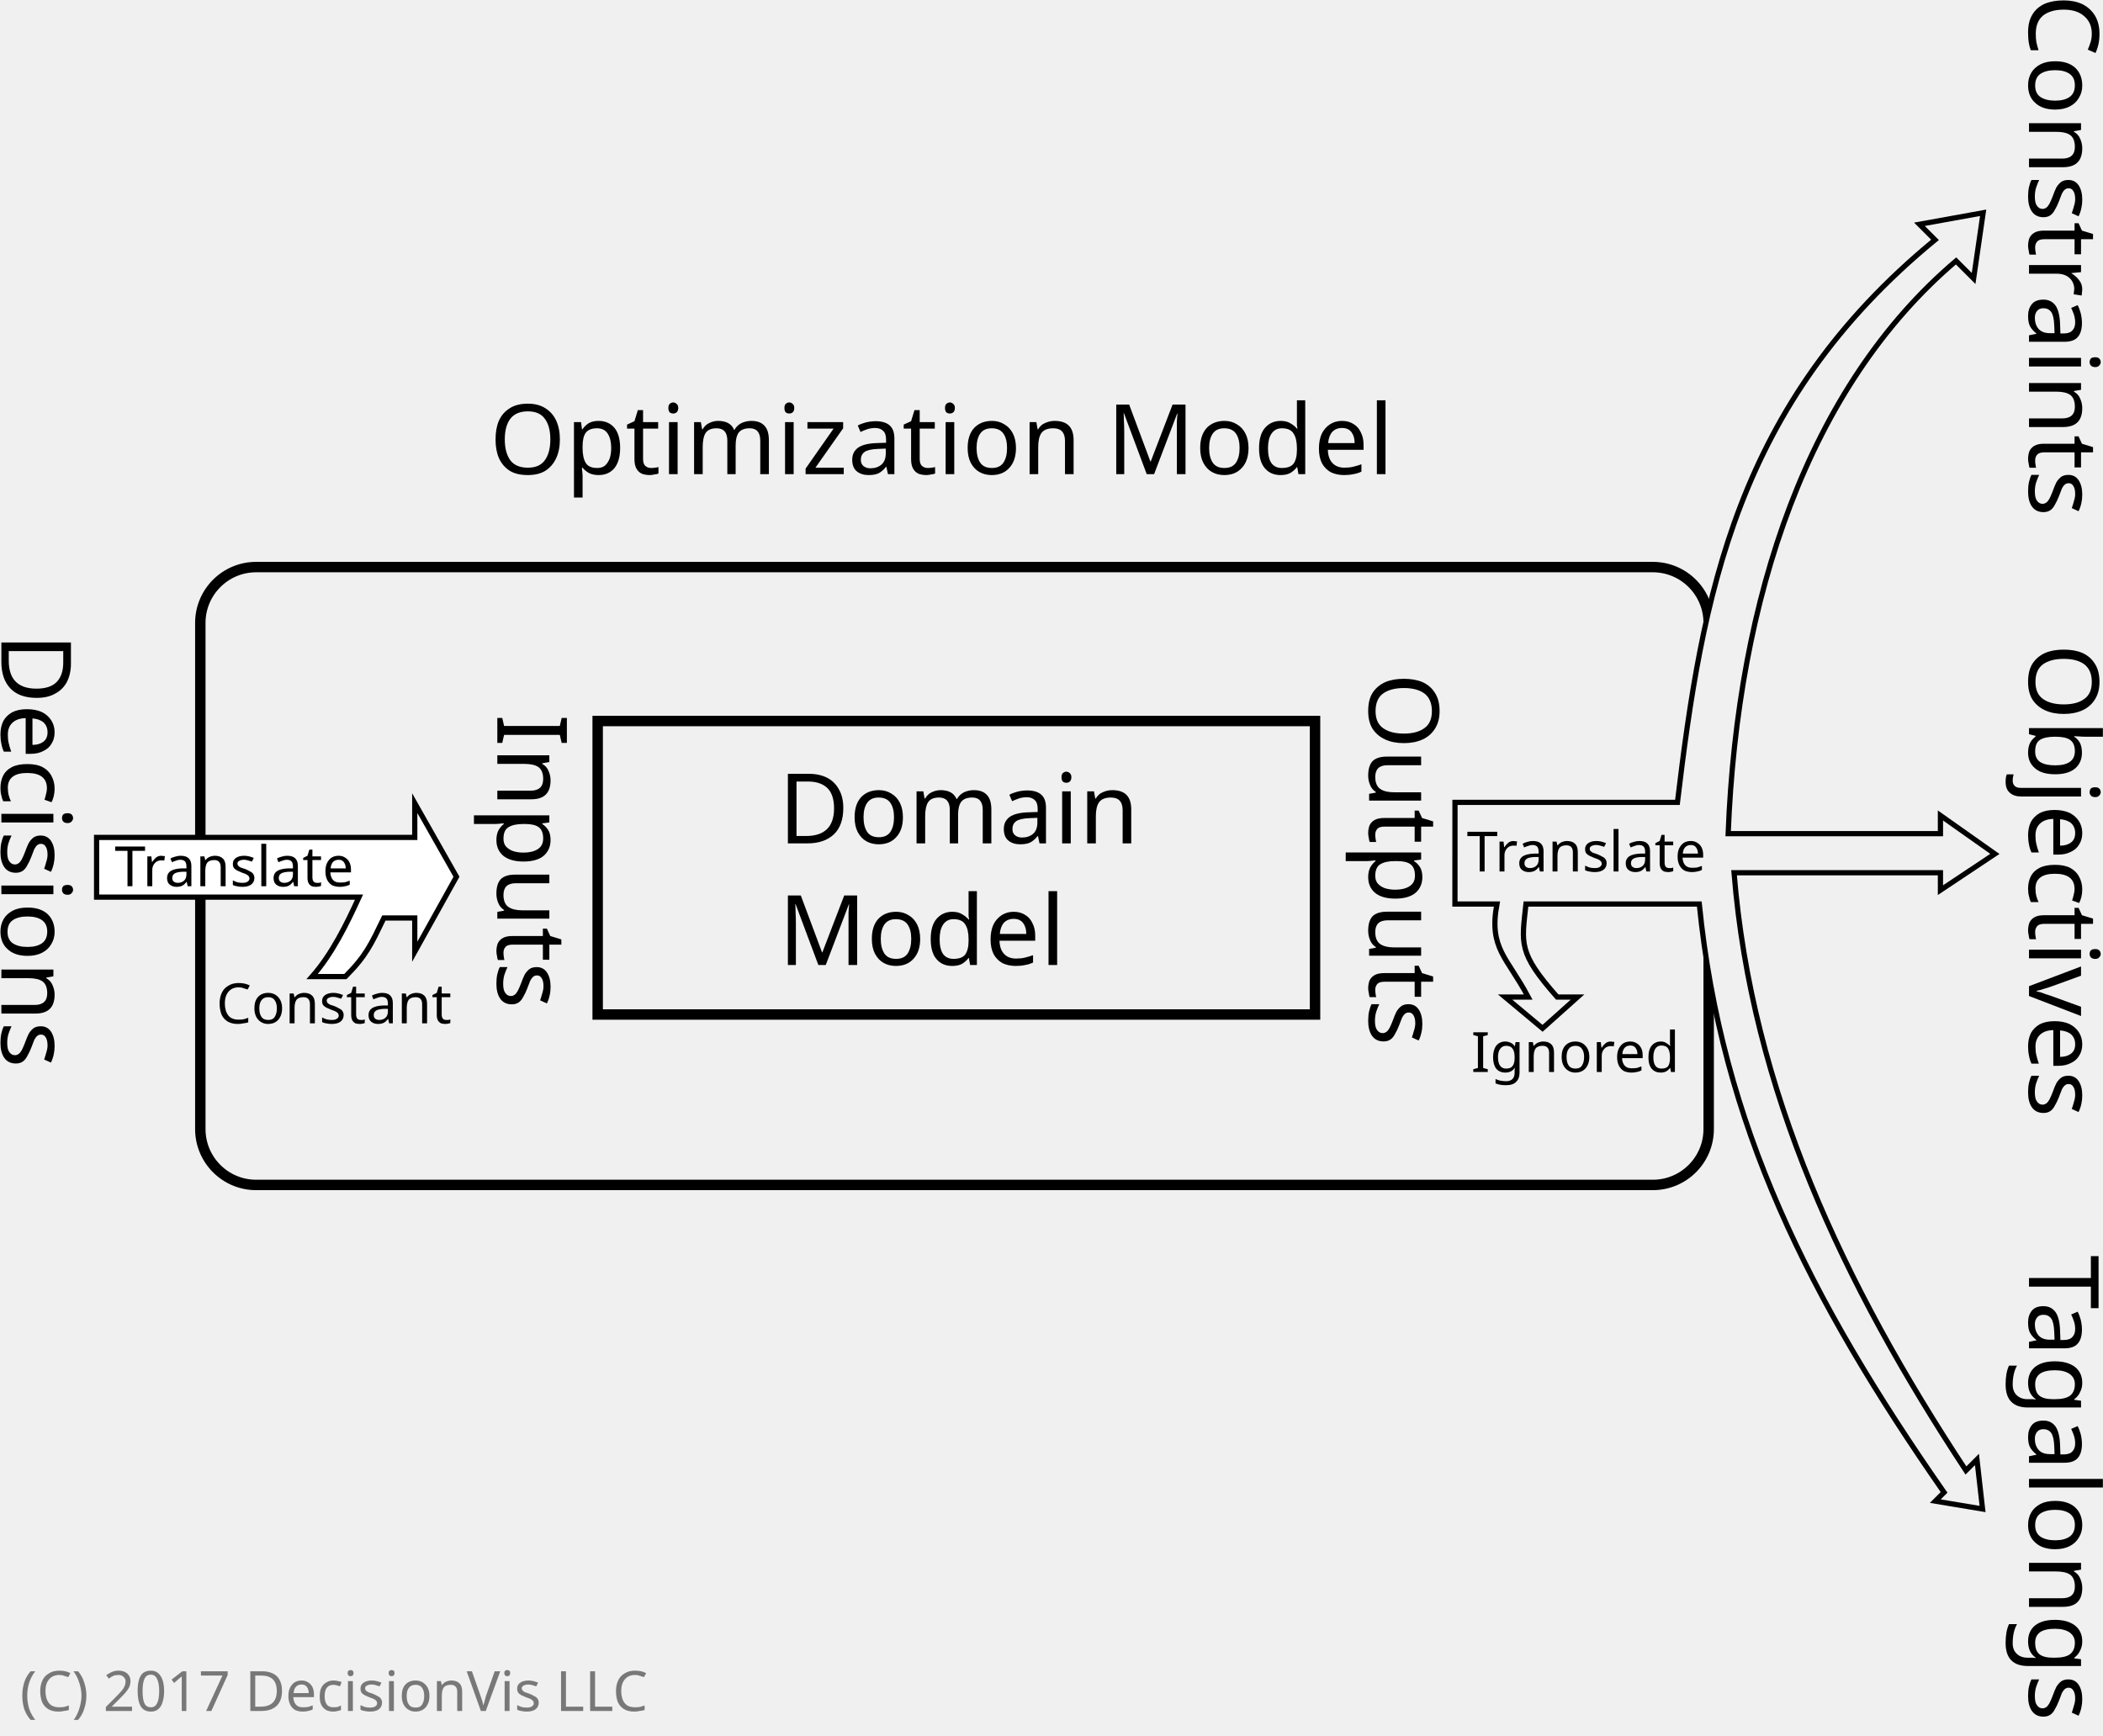
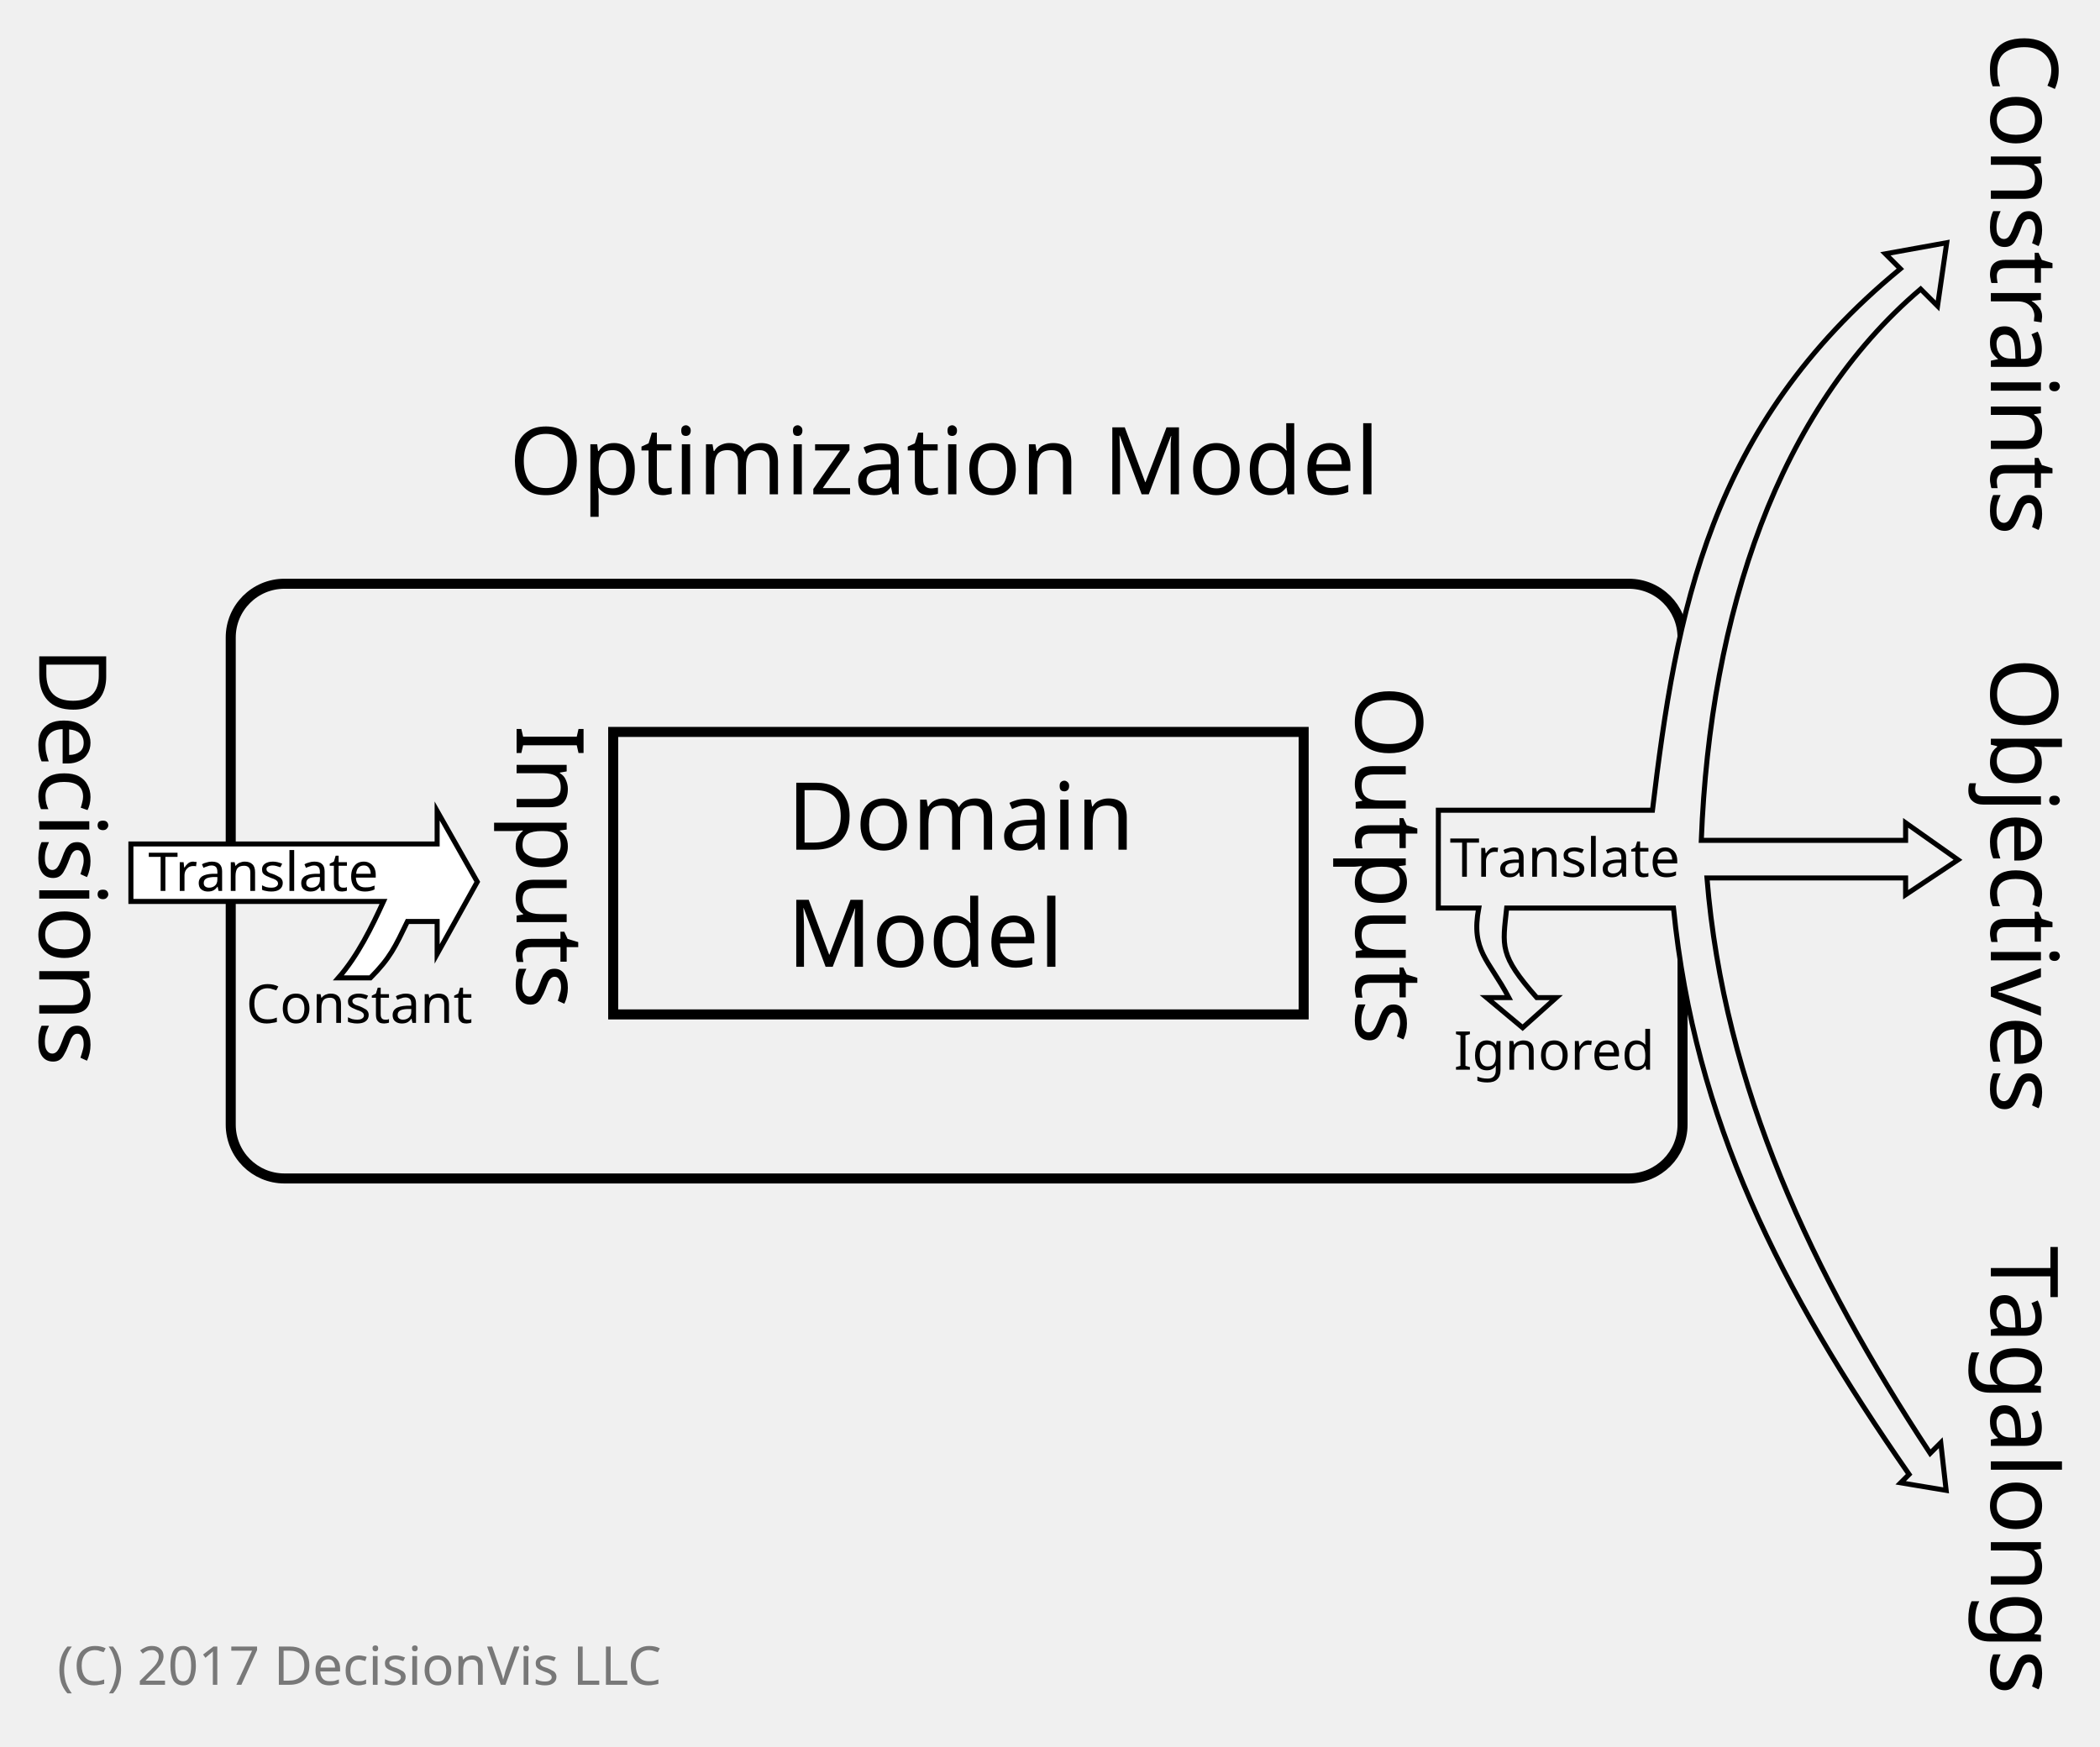
- <svg xmlns="http://www.w3.org/2000/svg" width="10.675cm" height="8.811cm" viewBox="0 0 106.751 88.113" version="1.1" id="svg8">
+ <svg xmlns="http://www.w3.org/2000/svg" width="11.075cm" height="9.211cm" viewBox="0 0 110.751 92.113" version="1.1" id="svg8">
  <defs id="defs2" />
-   <g id="layer1" transform="translate(12.56435,-229.807)">
+   <g id="layer1" transform="translate(14.56435,-227.807)">
    <rect style="fill:#f0f0f0;fill-opacity:1;stroke:#000000;stroke-width:0.529;stroke-miterlimit:4;stroke-dasharray:none;stroke-dashoffset:0;stroke-opacity:1" id="rect4487" width="76.568" height="31.369" x="-74.171" y="-289.966" transform="scale(-1)" ry="2.835" />
    <rect style="fill:#f0f0f0;fill-opacity:1;stroke:#000000;stroke-width:0.529;stroke-miterlimit:4;stroke-dasharray:none;stroke-dashoffset:0;stroke-opacity:1" id="rect4485" width="36.415" height="14.9" x="-54.189" y="-281.313" transform="scale(-1)" />
    <text xml:space="preserve" style="font-style:normal;font-variant:normal;font-weight:normal;font-stretch:normal;font-size:4.939px;line-height:125%;font-family:sans-serif;-inkscape-font-specification:'sans-serif, Normal';font-variant-ligatures:normal;font-variant-caps:normal;font-variant-numeric:normal;font-feature-settings:normal;text-align:start;letter-spacing:0px;word-spacing:0px;writing-mode:lr-tb;text-anchor:start;fill:#000000;fill-opacity:1;stroke:none;stroke-width:0.265px;stroke-linecap:butt;stroke-linejoin:miter;stroke-opacity:1" x="266.055" y="-12.68" id="text4491" transform="rotate(90)">
      <tspan id="tspan4489" x="266.055" y="-12.68" style="font-style:normal;font-variant:normal;font-weight:normal;font-stretch:normal;font-size:4.939px;font-family:sans-serif;-inkscape-font-specification:'sans-serif, Normal';font-variant-ligatures:normal;font-variant-caps:normal;font-variant-numeric:normal;font-feature-settings:normal;text-align:start;writing-mode:lr-tb;text-anchor:start;stroke-width:0.265px">Inputs</tspan>
    </text>
    <text xml:space="preserve" style="font-style:normal;font-variant:normal;font-weight:normal;font-stretch:normal;font-size:4.939px;line-height:125%;font-family:sans-serif;-inkscape-font-specification:'sans-serif, Normal';font-variant-ligatures:normal;font-variant-caps:normal;font-variant-numeric:normal;font-feature-settings:normal;text-align:start;letter-spacing:0px;word-spacing:0px;writing-mode:lr-tb;text-anchor:start;fill:#000000;fill-opacity:1;stroke:none;stroke-width:0.265px;stroke-linecap:butt;stroke-linejoin:miter;stroke-opacity:1" x="263.974" y="-56.936" id="text4495" transform="rotate(90)">
      <tspan id="tspan4493" x="263.974" y="-56.936" style="font-style:normal;font-variant:normal;font-weight:normal;font-stretch:normal;font-size:4.939px;font-family:sans-serif;-inkscape-font-specification:'sans-serif, Normal';font-variant-ligatures:normal;font-variant-caps:normal;font-variant-numeric:normal;font-feature-settings:normal;text-align:start;writing-mode:lr-tb;text-anchor:start;stroke-width:0.265px">Outputs</tspan>
    </text>
    <text xml:space="preserve" style="font-style:normal;font-variant:normal;font-weight:normal;font-stretch:normal;font-size:4.939px;line-height:125%;font-family:sans-serif;-inkscape-font-specification:'sans-serif, Normal';font-variant-ligatures:normal;font-variant-caps:normal;font-variant-numeric:normal;font-feature-settings:normal;text-align:start;letter-spacing:0px;word-spacing:0px;writing-mode:lr-tb;text-anchor:start;fill:#000000;fill-opacity:1;stroke:none;stroke-width:0.265px;stroke-linecap:butt;stroke-linejoin:miter;stroke-opacity:1" x="26.944" y="272.624" id="text4499">
      <tspan id="tspan4497" x="26.944" y="272.624" style="stroke-width:0.265px">Domain</tspan>
      <tspan x="26.944" y="278.798" style="stroke-width:0.265px" id="tspan4518">Model</tspan>
    </text>
    <text xml:space="preserve" style="font-style:normal;font-variant:normal;font-weight:normal;font-stretch:normal;font-size:4.939px;line-height:125%;font-family:sans-serif;-inkscape-font-specification:'sans-serif, Normal';font-variant-ligatures:normal;font-variant-caps:normal;font-variant-numeric:normal;font-feature-settings:normal;text-align:start;letter-spacing:0px;word-spacing:0px;writing-mode:lr-tb;text-anchor:start;fill:#000000;fill-opacity:1;stroke:none;stroke-width:0.265px;stroke-linecap:butt;stroke-linejoin:miter;stroke-opacity:1" x="12.294" y="253.879" id="text4503">
      <tspan id="tspan4501" x="12.294" y="253.879" style="stroke-width:0.265px">Optimization Model</tspan>
    </text>
    <text xml:space="preserve" style="font-style:normal;font-variant:normal;font-weight:normal;font-stretch:normal;font-size:4.939px;line-height:125%;font-family:sans-serif;-inkscape-font-specification:'sans-serif, Normal';font-variant-ligatures:normal;font-variant-caps:normal;font-variant-numeric:normal;font-feature-settings:normal;text-align:start;letter-spacing:0px;word-spacing:0px;writing-mode:lr-tb;text-anchor:start;fill:#000000;fill-opacity:1;stroke:none;stroke-width:0.265px;stroke-linecap:butt;stroke-linejoin:miter;stroke-opacity:1" x="261.941" y="12.494" id="text4491-3" transform="rotate(90)">
      <tspan id="tspan4489-7" x="261.941" y="12.494" style="font-style:normal;font-variant:normal;font-weight:normal;font-stretch:normal;font-size:4.939px;font-family:sans-serif;-inkscape-font-specification:'sans-serif, Normal';font-variant-ligatures:normal;font-variant-caps:normal;font-variant-numeric:normal;font-feature-settings:normal;text-align:start;writing-mode:lr-tb;text-anchor:start;stroke-width:0.265px">Decisions</tspan>
    </text>
    <g id="g4573" transform="translate(23.28334,1.920944)">
      <text transform="rotate(90)" id="text4495-9" y="-67.151" x="260.571" style="font-style:normal;font-variant:normal;font-weight:normal;font-stretch:normal;font-size:4.939px;line-height:125%;font-family:sans-serif;-inkscape-font-specification:'sans-serif, Normal';font-variant-ligatures:normal;font-variant-caps:normal;font-variant-numeric:normal;font-feature-settings:normal;text-align:start;letter-spacing:0px;word-spacing:0px;writing-mode:lr-tb;text-anchor:start;fill:#000000;fill-opacity:1;stroke:none;stroke-width:0.265px;stroke-linecap:butt;stroke-linejoin:miter;stroke-opacity:1" xml:space="preserve">
        <tspan style="font-style:normal;font-variant:normal;font-weight:normal;font-stretch:normal;font-size:4.939px;font-family:sans-serif;-inkscape-font-specification:'sans-serif, Normal';font-variant-ligatures:normal;font-variant-caps:normal;font-variant-numeric:normal;font-feature-settings:normal;text-align:start;writing-mode:lr-tb;text-anchor:start;stroke-width:0.265px" y="-67.151" x="260.571" id="tspan4493-8">Objectives</tspan>
      </text>
      <text transform="rotate(90)" id="text4495-6" y="-67.151" x="227.609" style="font-style:normal;font-variant:normal;font-weight:normal;font-stretch:normal;font-size:4.939px;line-height:125%;font-family:sans-serif;-inkscape-font-specification:'sans-serif, Normal';font-variant-ligatures:normal;font-variant-caps:normal;font-variant-numeric:normal;font-feature-settings:normal;text-align:start;letter-spacing:0px;word-spacing:0px;writing-mode:lr-tb;text-anchor:start;fill:#000000;fill-opacity:1;stroke:none;stroke-width:0.265px;stroke-linecap:butt;stroke-linejoin:miter;stroke-opacity:1" xml:space="preserve">
        <tspan style="font-style:normal;font-variant:normal;font-weight:normal;font-stretch:normal;font-size:4.939px;font-family:sans-serif;-inkscape-font-specification:'sans-serif, Normal';font-variant-ligatures:normal;font-variant-caps:normal;font-variant-numeric:normal;font-feature-settings:normal;text-align:start;writing-mode:lr-tb;text-anchor:start;stroke-width:0.265px" y="-67.151" x="227.609" id="tspan4493-7">Constraints</tspan>
      </text>
      <text transform="rotate(90)" id="text4495-0" y="-67.151" x="291.615" style="font-style:normal;font-variant:normal;font-weight:normal;font-stretch:normal;font-size:4.939px;line-height:125%;font-family:sans-serif;-inkscape-font-specification:'sans-serif, Normal';font-variant-ligatures:normal;font-variant-caps:normal;font-variant-numeric:normal;font-feature-settings:normal;text-align:start;letter-spacing:0px;word-spacing:0px;writing-mode:lr-tb;text-anchor:start;fill:#000000;fill-opacity:1;stroke:none;stroke-width:0.265px;stroke-linecap:butt;stroke-linejoin:miter;stroke-opacity:1" xml:space="preserve">
        <tspan style="font-style:normal;font-variant:normal;font-weight:normal;font-stretch:normal;font-size:4.939px;font-family:sans-serif;-inkscape-font-specification:'sans-serif, Normal';font-variant-ligatures:normal;font-variant-caps:normal;font-variant-numeric:normal;font-feature-settings:normal;text-align:start;writing-mode:lr-tb;text-anchor:start;stroke-width:0.265px" y="-67.151" x="291.615" id="tspan4493-4">Tagalongs</tspan>
      </text>
    </g>
    <g id="g4606" transform="translate(-1.058333,2.116667)">
      <path id="path4577" d="M -6.604,270.206 H 9.547 v -1.739 l 2.117,3.736 -2.117,3.805 v -1.712 H 7.98 c -0.651,1.344 -0.901,1.914 -1.954,2.974 h -1.687 c 1.018,-1.155 1.763,-2.688 2.379,-4.033 H -6.604 Z" style="fill:#ffffff;fill-opacity:1;fill-rule:evenodd;stroke:#000000;stroke-width:0.265px;stroke-linecap:butt;stroke-linejoin:miter;stroke-opacity:1" />
      <text id="text4581" y="272.684" x="-5.69" style="font-style:normal;font-variant:normal;font-weight:normal;font-stretch:normal;font-size:4.939px;line-height:125%;font-family:sans-serif;-inkscape-font-specification:'sans-serif, Normal';font-variant-ligatures:normal;font-variant-caps:normal;font-variant-numeric:normal;font-feature-settings:normal;text-align:start;letter-spacing:0px;word-spacing:0px;writing-mode:lr-tb;text-anchor:start;fill:#000000;fill-opacity:1;stroke:none;stroke-width:0.265px;stroke-linecap:butt;stroke-linejoin:miter;stroke-opacity:1" xml:space="preserve">
        <tspan style="font-size:2.822px;stroke-width:0.265px" y="272.684" x="-5.69" id="tspan4579">Translate</tspan>
      </text>
      <text id="text4581-8" y="279.644" x="-0.533" style="font-style:normal;font-variant:normal;font-weight:normal;font-stretch:normal;font-size:4.939px;line-height:125%;font-family:sans-serif;-inkscape-font-specification:'sans-serif, Normal';font-variant-ligatures:normal;font-variant-caps:normal;font-variant-numeric:normal;font-feature-settings:normal;text-align:start;letter-spacing:0px;word-spacing:0px;writing-mode:lr-tb;text-anchor:start;fill:#000000;fill-opacity:1;stroke:none;stroke-width:0.265px;stroke-linecap:butt;stroke-linejoin:miter;stroke-opacity:1" xml:space="preserve">
        <tspan style="font-size:2.822px;stroke-width:0.265px" y="279.644" x="-0.533" id="tspan4579-4">Constant</tspan>
      </text>
    </g>
    <path style="fill:#f0f0f0;fill-opacity:1;fill-rule:evenodd;stroke:#000000;stroke-width:0.265px;stroke-linecap:butt;stroke-linejoin:miter;stroke-opacity:1" d="m 61.293,270.544 h 11.292 c 1.252,-10.455 2.962,-20.251 13.075,-28.56 l -0.79,-0.79 3.234,-0.584 -0.484,3.335 -0.891,-0.891 c -7.501,6.372 -11.102,17.092 -11.569,29.078 l 10.776,1e-5 v -0.924 l 2.763,1.951 -2.763,1.841 v -0.885 h -10.477 c 0.889,11.026 5.559,20.918 11.772,30.348 l 0.559,-0.559 0.284,2.514 -2.398,-0.4 0.444,-0.444 c -6.825,-9.812 -11.298,-18.634 -12.426,-29.871 h -8.798 c -0.213,2.021 -0.414,2.456 1.587,4.724 h 1.03 l -1.775,1.587 -1.9,-1.587 h 1.172 c -1.062,-2.015 -2.011,-2.461 -1.587,-4.724 h -2.132 z" id="path4608" />
    <text id="text4581-8-9" y="284.231" x="62.113" style="font-style:normal;font-variant:normal;font-weight:normal;font-stretch:normal;font-size:4.939px;line-height:125%;font-family:sans-serif;-inkscape-font-specification:'sans-serif, Normal';font-variant-ligatures:normal;font-variant-caps:normal;font-variant-numeric:normal;font-feature-settings:normal;text-align:start;letter-spacing:0px;word-spacing:0px;writing-mode:lr-tb;text-anchor:start;fill:#000000;fill-opacity:1;stroke:none;stroke-width:0.265px;stroke-linecap:butt;stroke-linejoin:miter;stroke-opacity:1" xml:space="preserve">
      <tspan style="font-size:2.822px;stroke-width:0.265px" y="284.231" x="62.113" id="tspan4579-4-3">Ignored</tspan>
    </text>
    <text id="text4581-1" y="274.051" x="61.891" style="font-style:normal;font-variant:normal;font-weight:normal;font-stretch:normal;font-size:4.939px;line-height:125%;font-family:sans-serif;-inkscape-font-specification:'sans-serif, Normal';font-variant-ligatures:normal;font-variant-caps:normal;font-variant-numeric:normal;font-feature-settings:normal;text-align:start;letter-spacing:0px;word-spacing:0px;writing-mode:lr-tb;text-anchor:start;fill:#000000;fill-opacity:1;stroke:none;stroke-width:0.265px;stroke-linecap:butt;stroke-linejoin:miter;stroke-opacity:1" xml:space="preserve">
      <tspan style="font-size:2.822px;stroke-width:0.265px" y="274.051" x="61.891" id="tspan4579-48">Translate</tspan>
    </text>
    <text xml:space="preserve" style="font-style:normal;font-variant:normal;font-weight:normal;font-stretch:normal;font-size:2.822px;line-height:125%;font-family:sans-serif;-inkscape-font-specification:'sans-serif, Normal';font-variant-ligatures:normal;font-variant-caps:normal;font-variant-numeric:normal;font-feature-settings:normal;text-align:start;letter-spacing:0px;word-spacing:0px;writing-mode:lr-tb;text-anchor:start;fill:#787878;fill-opacity:1;stroke:none;stroke-width:0.265px;stroke-linecap:butt;stroke-linejoin:miter;stroke-opacity:1" x="-11.544" y="316.672" id="text3709">
      <tspan id="tspan3707" x="-11.544" y="316.672" style="font-size:2.822px;fill:#787878;fill-opacity:1;stroke-width:0.265px">(C) 2017 DecisionVis LLC</tspan>
    </text>
-     <flowRoot xml:space="preserve" id="flowRoot4516" style="fill:black;stroke:none;stroke-opacity:1;stroke-width:1px;stroke-linejoin:miter;stroke-linecap:butt;fill-opacity:1;font-family:sans-serif;font-style:normal;font-weight:normal;font-size:18.667px;line-height:125%;letter-spacing:0px;word-spacing:0px;-inkscape-font-specification:'sans-serif, Normal';font-stretch:normal;font-variant:normal;text-anchor:start;text-align:start;writing-mode:lr;font-variant-ligatures:normal;font-variant-caps:normal;font-variant-numeric:normal;font-feature-settings:normal">
+     <flowRoot xml:space="preserve" id="flowRoot4516" style="font-style:normal;font-variant:normal;font-weight:normal;font-stretch:normal;font-size:18.667px;line-height:125%;font-family:sans-serif;-inkscape-font-specification:'sans-serif, Normal';font-variant-ligatures:normal;font-variant-caps:normal;font-variant-numeric:normal;font-feature-settings:normal;text-align:start;letter-spacing:0px;word-spacing:0px;writing-mode:lr-tb;text-anchor:start;fill:#000000;fill-opacity:1;stroke:none;stroke-width:1px;stroke-linecap:butt;stroke-linejoin:miter;stroke-opacity:1">
      <flowRegion id="flowRegion4518">
        <rect id="rect4520" width="284.643" height="83.214" x="-41.429" y="296.596" />
      </flowRegion>
      <flowPara id="flowPara4522" />
    </flowRoot>
  </g>
</svg>
